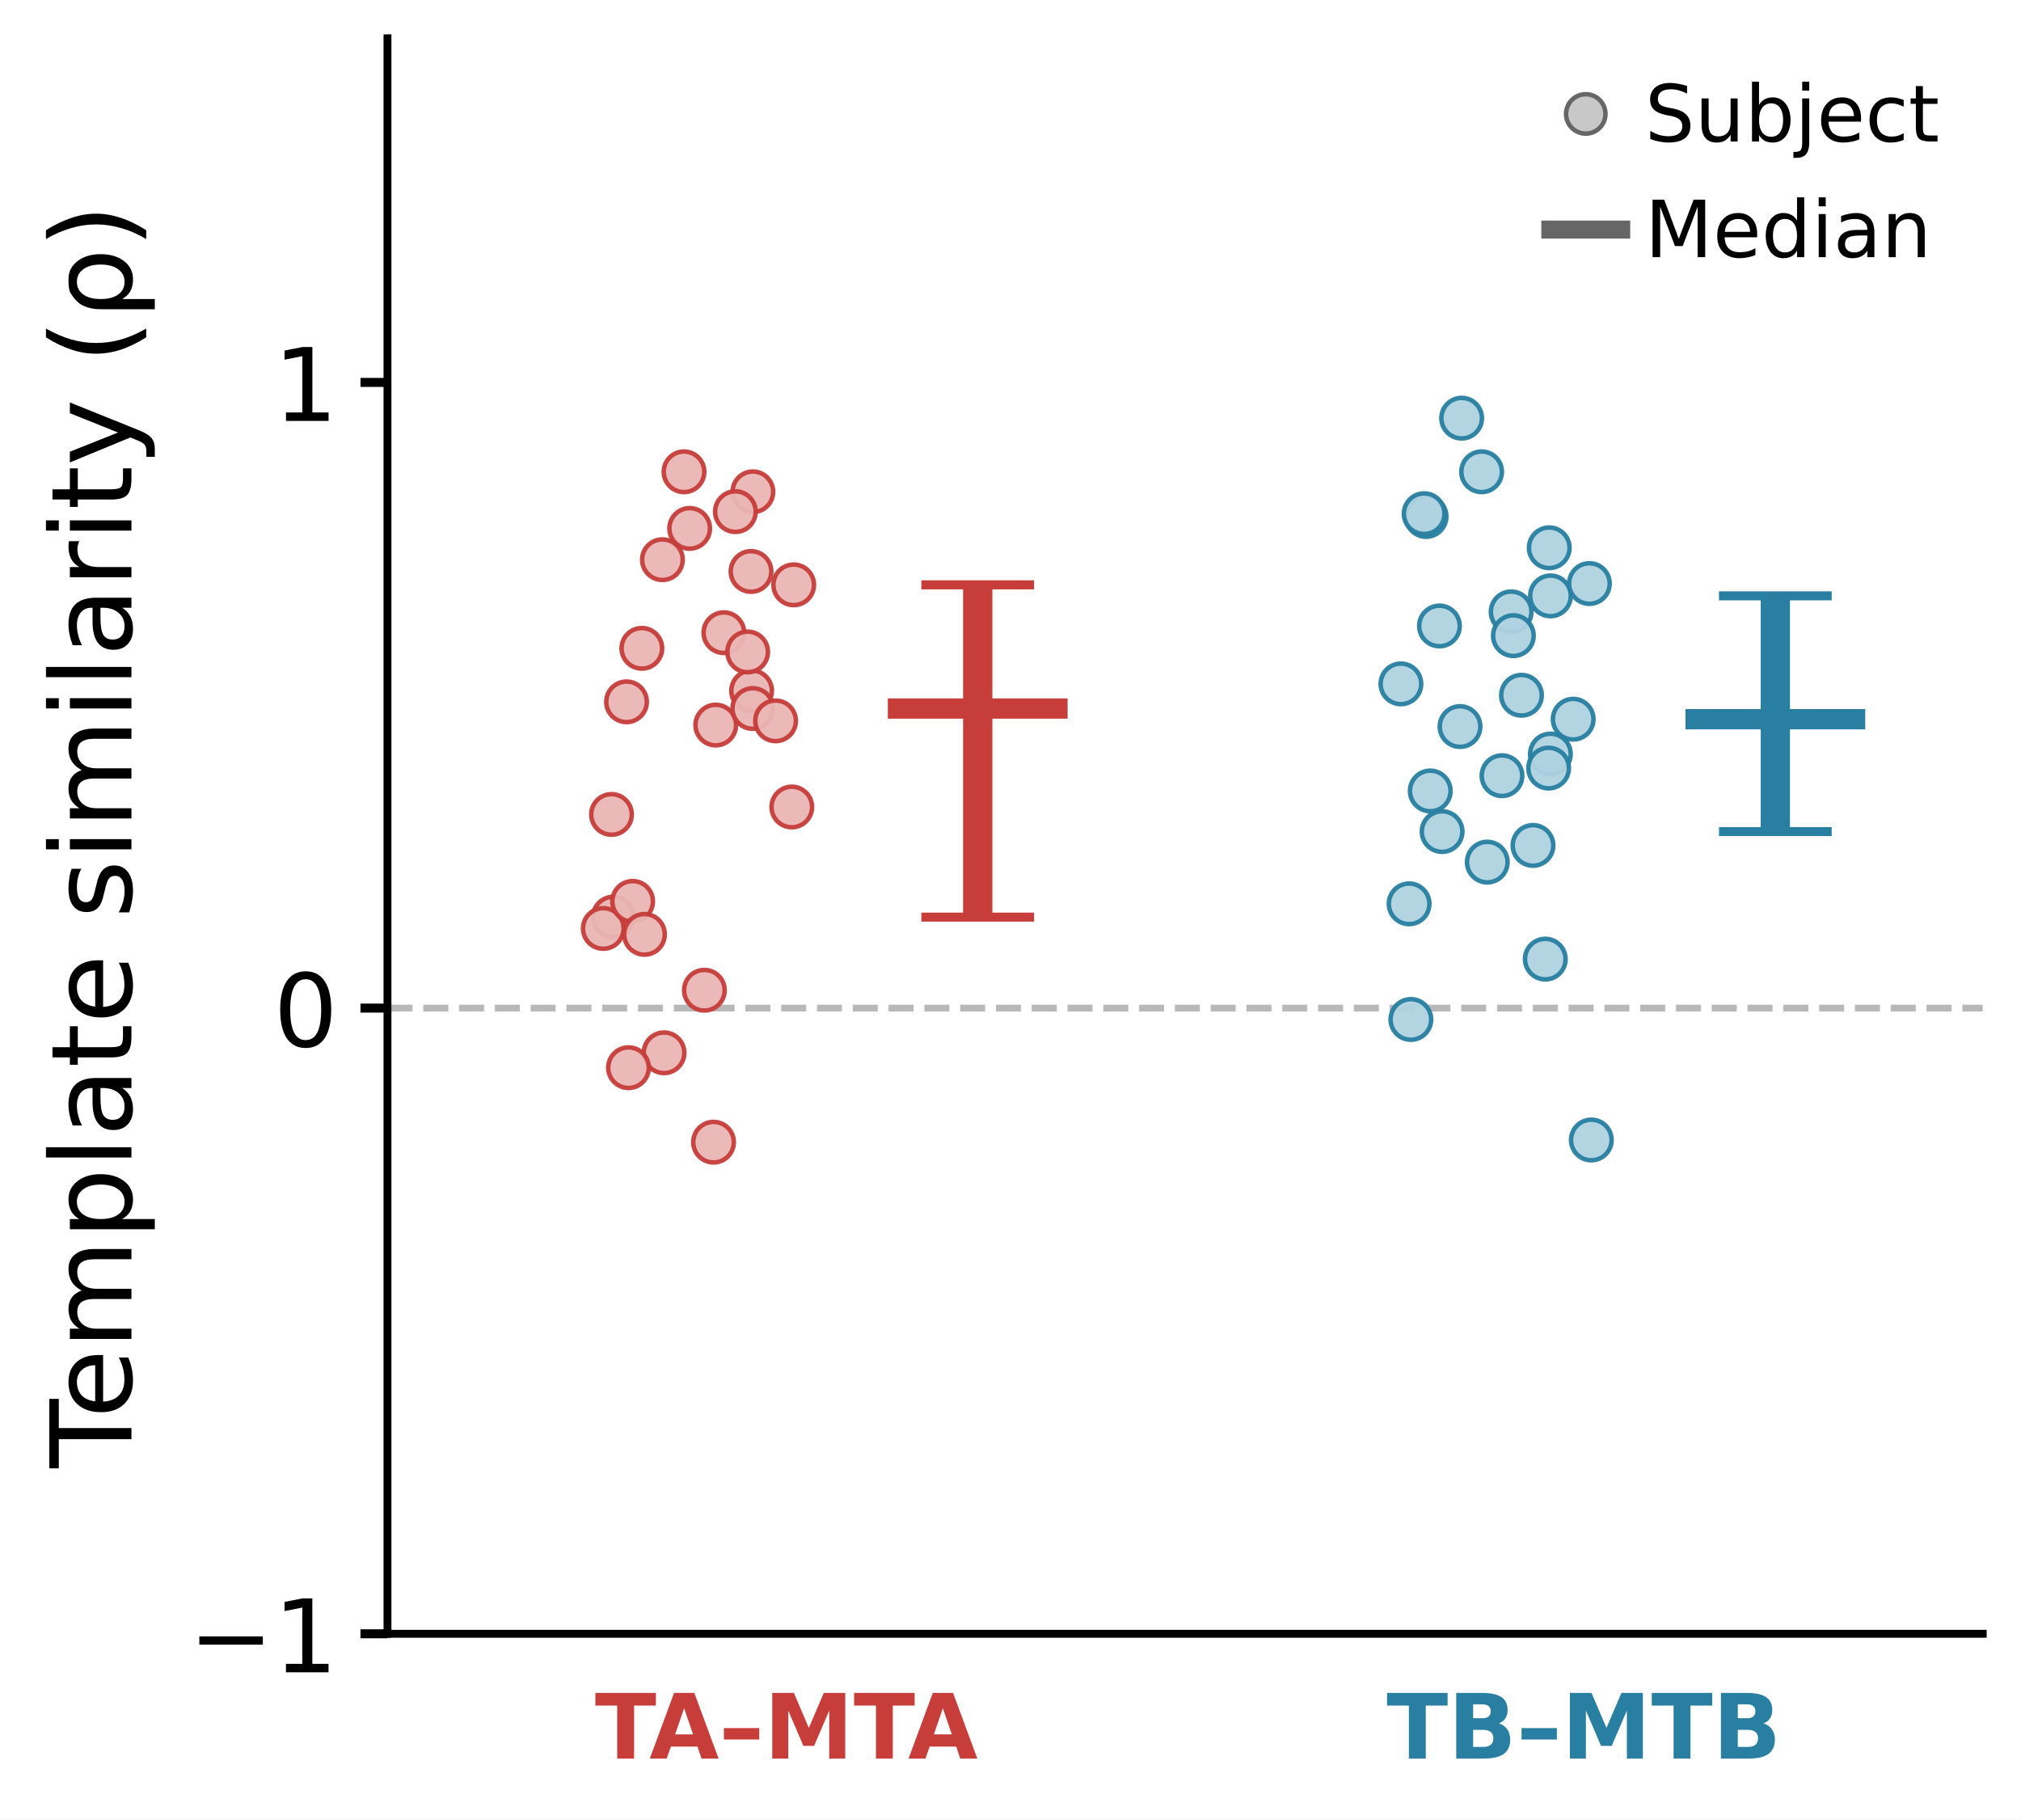
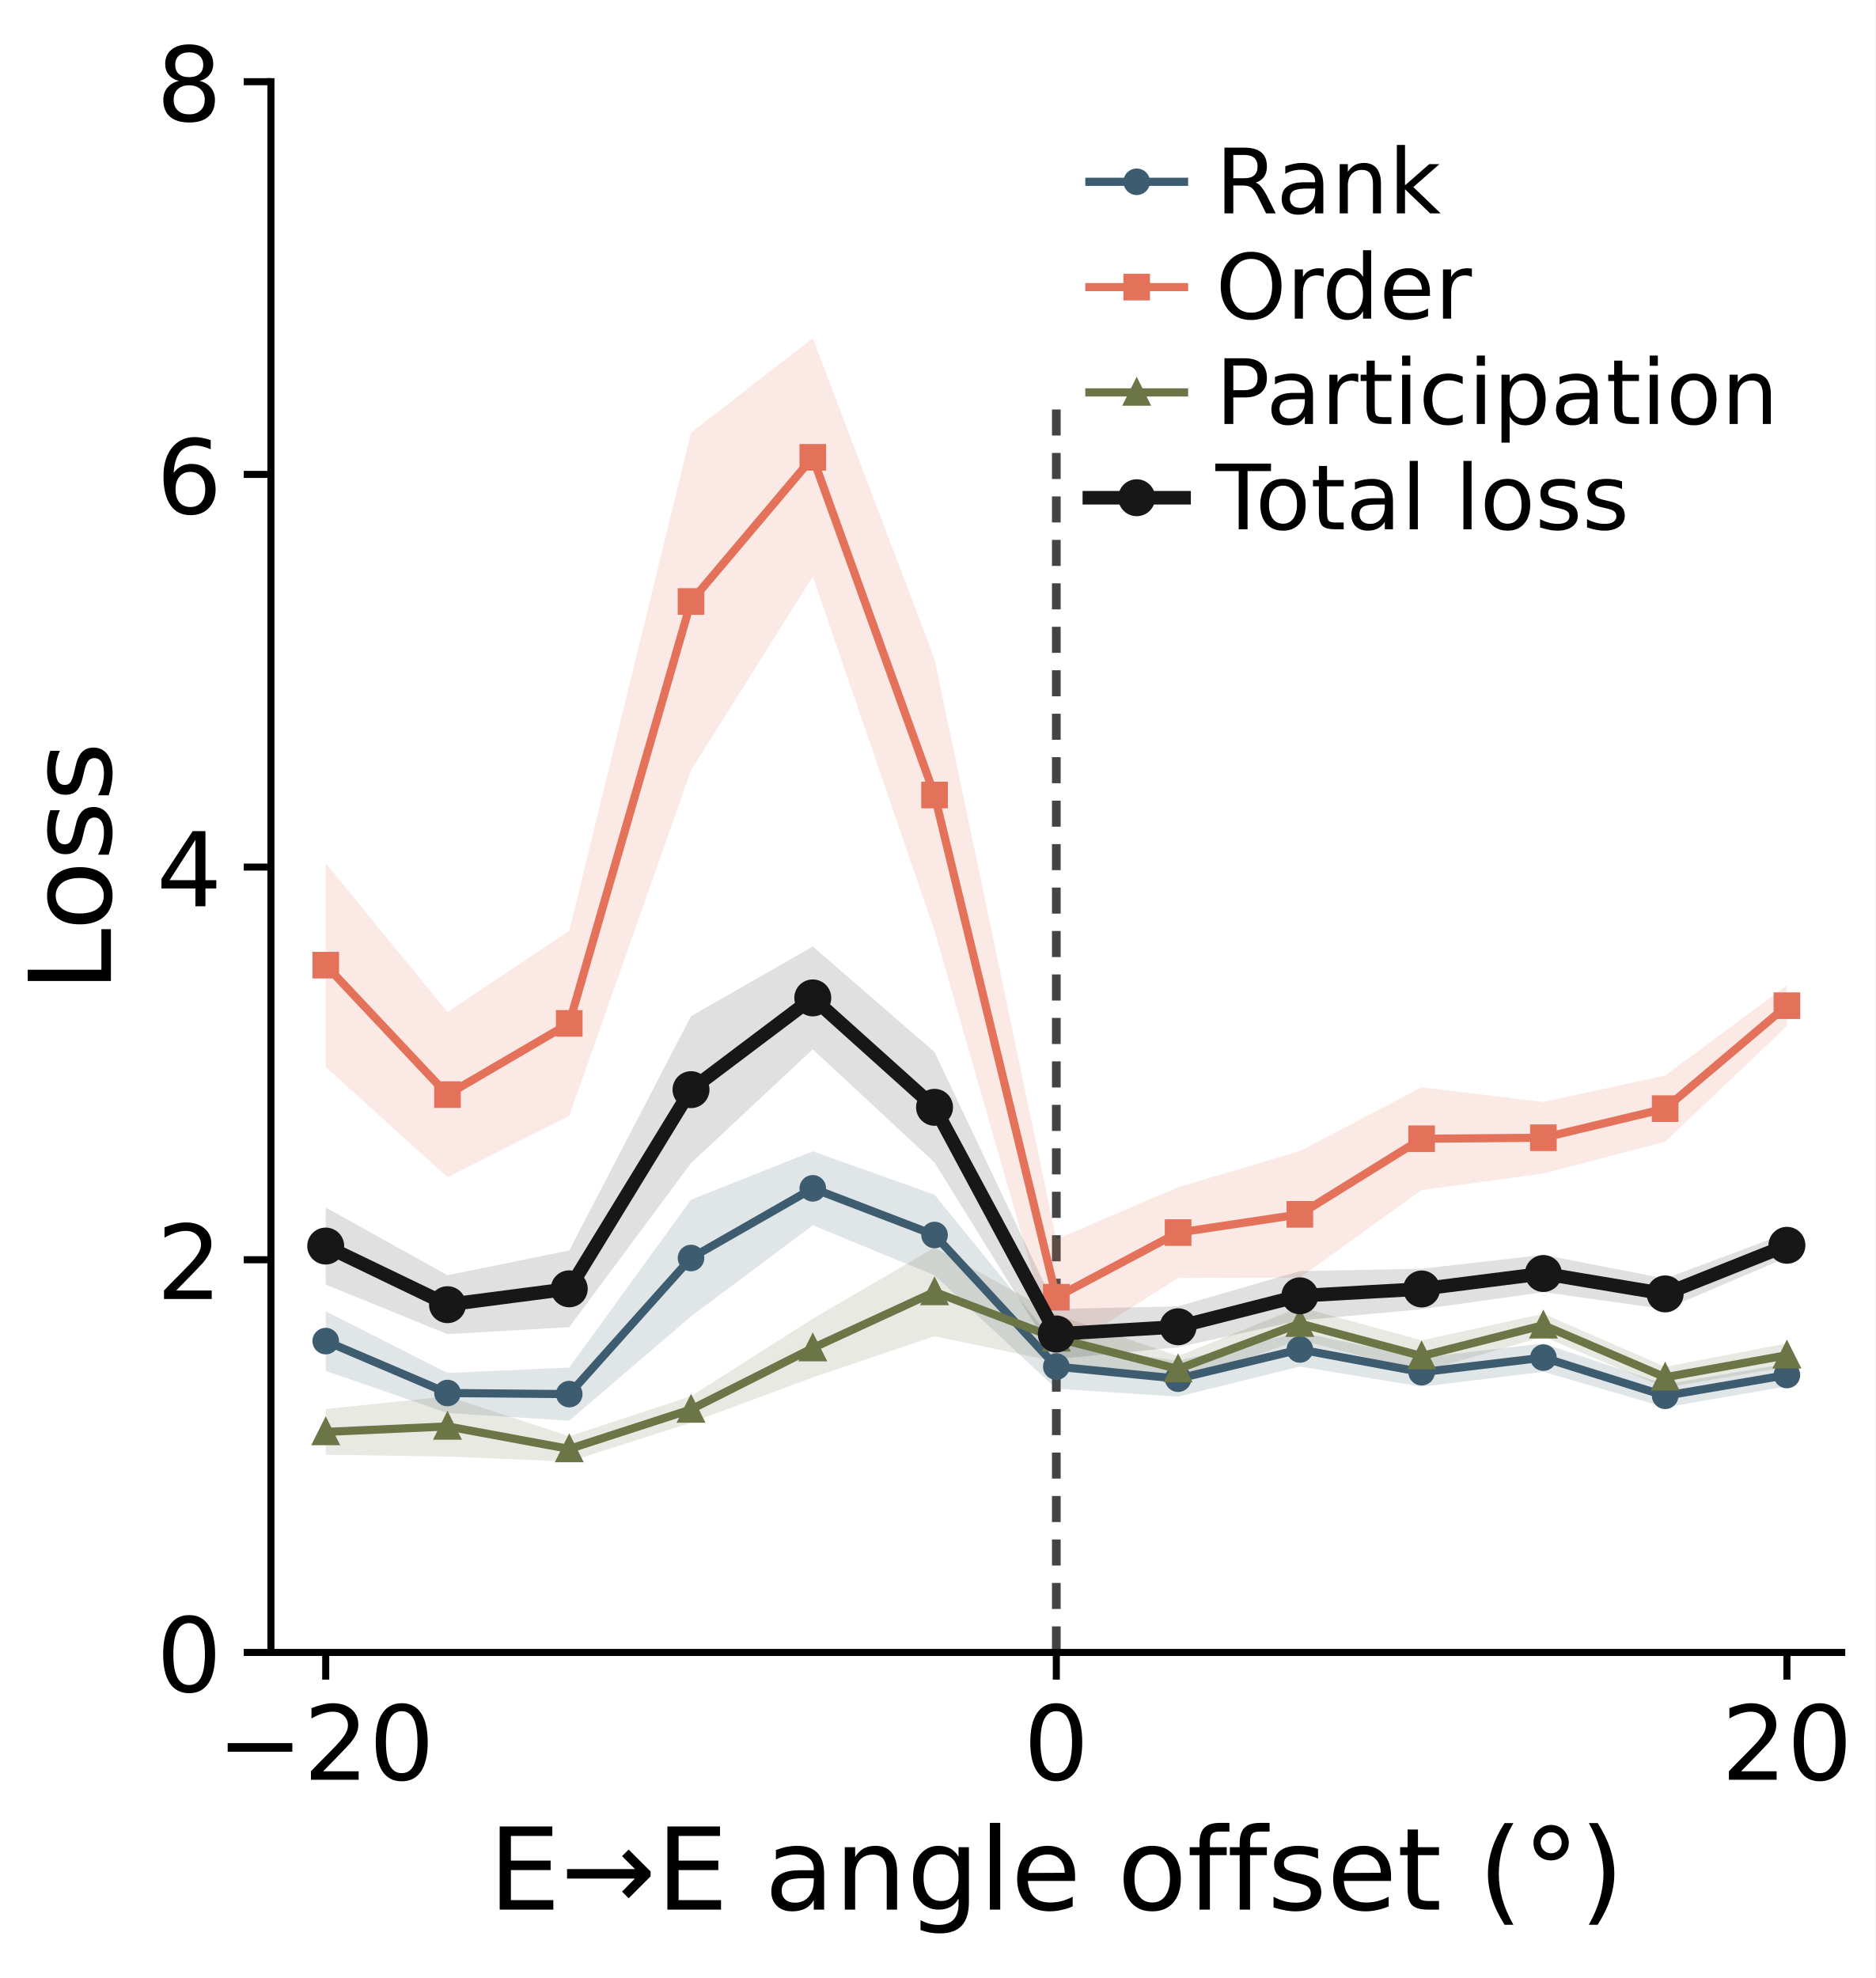
- <svg xmlns="http://www.w3.org/2000/svg" xmlns:xlink="http://www.w3.org/1999/xlink" width="179.56pt" height="161.635pt" viewBox="0 0 179.56 161.635" version="1.1">
+ <svg xmlns="http://www.w3.org/2000/svg" xmlns:xlink="http://www.w3.org/1999/xlink" width="172.605pt" height="182.049pt" viewBox="0 0 172.605 182.049" version="1.1">
  <defs>
    <style type="text/css">*{stroke-linejoin: round; stroke-linecap: butt}</style>
  </defs>
  <g id="figure_1">
    <g id="patch_1">
-       <path d="M 0 161.635  L 179.56 161.635  L 179.56 0  L 0 0  z " style="fill: #ffffff" />
+       <path d="M 0 182.049  L 172.605 182.049  L 172.605 0  L 0 0  z " style="fill: #ffffff" />
    </g>
-     <g id="axes_1">
+     <g id="fig4_i_training_components_and_total">
      <g id="patch_2">
-         <path d="M 34.427 145.134  L 176.159 145.134  L 176.159 3.402  L 34.427 3.402  z " style="fill: #ffffff" />
+         <path d="M 24.934 152.087  L 169.5 152.087  L 169.5 7.52  L 24.934 7.52  z " style="fill: #ffffff" />
      </g>
      <g id="line2d_1">
-         <path d="M 34.427 89.553  L 176.159 89.553  " clip-path="url(#p0c54e196f8)" style="fill: none; stroke-dasharray: 2.22,0.96; stroke-dashoffset: 0; stroke: #b8b8b8; stroke-width: 0.6" />
+         <path d="M 97.217 152.087  L 97.217 36.433  " clip-path="url(#pd4a5efe6e0)" style="fill: none; stroke-dasharray: 2.4,1.6; stroke-dashoffset: 0; stroke: #444444; stroke-width: 0.8" />
+       </g>
+       <g id="PolyCollection_1">
+         <defs>
+           <path id="ma265c13048" d="M 29.977 -61.362  L 29.977 -55.876  L 41.183 -51.998  L 52.39 -51.295  L 63.597 -60.898  L 74.803 -69.273  L 86.01 -64.675  L 97.217 -54.227  L 108.424 -53.509  L 119.63 -56.278  L 130.837 -54.42  L 142.044 -55.795  L 153.251 -52.521  L 164.457 -54.452  L 164.457 -56.542  L 164.457 -56.542  L 153.251 -54.645  L 142.044 -58.402  L 130.837 -57.095  L 119.63 -59.419  L 108.424 -56.813  L 97.217 -58.316  L 86.01 -72.09  L 74.803 -76.084  L 63.597 -71.634  L 52.39 -56.185  L 41.183 -55.683  L 29.977 -61.362  z " />
+         </defs>
+         <g clip-path="url(#pd4a5efe6e0)">
+           <use xlink:href="#ma265c13048" x="0" y="182.049" style="fill: #3d5c6f; fill-opacity: 0.16" />
+         </g>
+       </g>
+       <g id="PolyCollection_2">
+         <defs>
+           <path id="m4cbe42b42d" d="M 29.977 -102.597  L 29.977 -83.842  L 41.183 -73.708  L 52.39 -79.341  L 63.597 -111.155  L 74.803 -128.996  L 86.01 -96.365  L 97.217 -57.328  L 108.424 -64.431  L 119.63 -64.465  L 130.837 -72.511  L 142.044 -74.047  L 153.251 -76.965  L 164.457 -87.613  L 164.457 -91.367  L 164.457 -91.367  L 153.251 -83.064  L 142.044 -80.624  L 130.837 -81.978  L 119.63 -76.104  L 108.424 -72.781  L 97.217 -67.985  L 86.01 -121.392  L 74.803 -150.919  L 63.597 -142.225  L 52.39 -96.38  L 41.183 -88.899  L 29.977 -102.597  z " />
+         </defs>
+         <g clip-path="url(#pd4a5efe6e0)">
+           <use xlink:href="#m4cbe42b42d" x="0" y="182.049" style="fill: #e47159; fill-opacity: 0.16" />
+         </g>
+       </g>
+       <g id="PolyCollection_3">
+         <defs>
+           <path id="m36d030a541" d="M 29.977 -52.364  L 29.977 -48.159  L 41.183 -47.993  L 52.39 -47.523  L 63.597 -51.11  L 74.803 -55.28  L 86.01 -59.07  L 97.217 -56.715  L 108.424 -54.861  L 119.63 -58.712  L 130.837 -55.804  L 142.044 -59.025  L 153.251 -54.325  L 164.457 -56.243  L 164.457 -58.402  L 164.457 -58.402  L 153.251 -56.254  L 142.044 -61.137  L 130.837 -58.688  L 119.63 -61.753  L 108.424 -57.237  L 97.217 -61.057  L 86.01 -67.221  L 74.803 -60.68  L 63.597 -53.548  L 52.39 -49.861  L 41.183 -53.539  L 29.977 -52.364  z " />
+         </defs>
+         <g clip-path="url(#pd4a5efe6e0)">
+           <use xlink:href="#m36d030a541" x="0" y="182.049" style="fill: #6b7546; fill-opacity: 0.16" />
+         </g>
+       </g>
+       <g id="PolyCollection_4">
+         <defs>
+           <path id="m15317edc61" d="M 29.977 -70.914  L 29.977 -63.82  L 41.183 -59.26  L 52.39 -59.901  L 63.597 -75  L 74.803 -85.473  L 86.01 -75.055  L 97.217 -56.958  L 108.424 -58.061  L 119.63 -60.518  L 130.837 -61.55  L 142.044 -63.123  L 153.251 -61.553  L 164.457 -66.309  L 164.457 -68.563  L 164.457 -68.563  L 153.251 -64.372  L 142.044 -66.554  L 130.837 -65.282  L 119.63 -65.059  L 108.424 -61.816  L 97.217 -61.584  L 86.01 -85.216  L 74.803 -94.937  L 63.597 -88.523  L 52.39 -66.961  L 41.183 -64.68  L 29.977 -70.914  z " />
+         </defs>
+         <g clip-path="url(#pd4a5efe6e0)">
+           <use xlink:href="#m15317edc61" x="0" y="182.049" style="fill: #202020; fill-opacity: 0.14" />
+         </g>
      </g>
      <g id="matplotlib.axis_1">
        <g id="xtick_1">
-           <g id="line2d_2" />
+           <g id="line2d_2">
+             <defs>
+               <path id="m689cfb46bc" d="M 0 0  L 0 2.5  " style="stroke: #000000; stroke-width: 0.65" />
+             </defs>
+             <g>
+               <use xlink:href="#m689cfb46bc" x="29.977" y="152.087" style="stroke: #000000; stroke-width: 0.65" />
+             </g>
+           </g>
          <g id="text_1">
-             <text style="fill: #c63d3a; font: 700 8px 'DejaVu Sans'; text-anchor: middle" x="69.86" y="156.213" transform="rotate(-0 69.85965 156.2126)">TA–MTA</text>
+             <text style="font: 9.5px 'DejaVu Sans'; text-anchor: middle" x="29.977" y="163.805" transform="rotate(-0 29.97655 163.8052)">−20</text>
          </g>
        </g>
        <g id="xtick_2">
-           <g id="line2d_3" />
+           <g id="line2d_3">
+             <g>
+               <use xlink:href="#m689cfb46bc" x="97.217" y="152.087" style="stroke: #000000; stroke-width: 0.65" />
+             </g>
+           </g>
          <g id="text_2">
-             <text style="fill: #287fa1; font: 700 8px 'DejaVu Sans'; text-anchor: middle" x="140.726" y="156.213" transform="rotate(-0 140.7258 156.2126)">TB–MTB</text>
-           </g>
+             <text style="font: 9.5px 'DejaVu Sans'; text-anchor: middle" x="97.217" y="163.805" transform="rotate(-0 97.21698 163.8052)">0</text>
+           </g>
+         </g>
+         <g id="xtick_3">
+           <g id="line2d_4">
+             <g>
+               <use xlink:href="#m689cfb46bc" x="164.457" y="152.087" style="stroke: #000000; stroke-width: 0.65" />
+             </g>
+           </g>
+           <g id="text_3">
+             <text style="font: 9.5px 'DejaVu Sans'; text-anchor: middle" x="164.457" y="163.805" transform="rotate(-0 164.4574 163.8052)">20</text>
+           </g>
+         </g>
+         <g id="text_4">
+           <text style="font: 10.5px 'DejaVu Sans'; text-anchor: middle" x="97.217" y="175.759" transform="rotate(-0 97.21698 175.7592)">E→E angle offset (°)</text>
        </g>
      </g>
      <g id="matplotlib.axis_2">
        <g id="ytick_1">
-           <g id="line2d_4">
+           <g id="line2d_5">
            <defs>
-               <path id="m54ff4ddd1a" d="M 0 0  L -2.4 0  " style="stroke: #000000; stroke-width: 0.8" />
+               <path id="m7ffa50f0e8" d="M 0 0  L -2.5 0  " style="stroke: #000000; stroke-width: 0.65" />
            </defs>
            <g>
-               <use xlink:href="#m54ff4ddd1a" x="34.427" y="145.134" style="stroke: #000000; stroke-width: 0.8" />
-             </g>
-           </g>
-           <g id="text_3">
-             <text style="font: 9px 'DejaVu Sans'; text-anchor: end" x="30.027" y="148.553" transform="rotate(-0 30.02658 148.5532)">−1</text>
+               <use xlink:href="#m7ffa50f0e8" x="24.934" y="152.087" style="stroke: #000000; stroke-width: 0.65" />
+             </g>
+           </g>
+           <g id="text_5">
+             <text style="font: 9.5px 'DejaVu Sans'; text-anchor: end" x="20.434" y="155.696" transform="rotate(-0 20.43351 155.6959)">0</text>
          </g>
        </g>
        <g id="ytick_2">
-           <g id="line2d_5">
-             <g>
-               <use xlink:href="#m54ff4ddd1a" x="34.427" y="89.553" style="stroke: #000000; stroke-width: 0.8" />
-             </g>
-           </g>
-           <g id="text_4">
-             <text style="font: 9px 'DejaVu Sans'; text-anchor: end" x="30.027" y="92.972" transform="rotate(-0 30.02658 92.97187)">0</text>
+           <g id="line2d_6">
+             <g>
+               <use xlink:href="#m7ffa50f0e8" x="24.934" y="115.945" style="stroke: #000000; stroke-width: 0.65" />
+             </g>
+           </g>
+           <g id="text_6">
+             <text style="font: 9.5px 'DejaVu Sans'; text-anchor: end" x="20.434" y="119.554" transform="rotate(-0 20.43351 119.5542)">2</text>
          </g>
        </g>
        <g id="ytick_3">
-           <g id="line2d_6">
-             <g>
-               <use xlink:href="#m54ff4ddd1a" x="34.427" y="33.971" style="stroke: #000000; stroke-width: 0.8" />
-             </g>
-           </g>
-           <g id="text_5">
-             <text style="font: 9px 'DejaVu Sans'; text-anchor: end" x="30.027" y="37.391" transform="rotate(-0 30.02658 37.39058)">1</text>
-           </g>
-         </g>
-         <g id="text_6">
-           <text style="font: 10px 'DejaVu Sans'; text-anchor: middle" x="11.679" y="74.268" transform="rotate(-90 11.67892 74.26772)">Template similarity (ρ)</text>
-         </g>
-       </g>
-       <g id="line2d_7">
-         <path d="M 86.868 81.468  L 86.868 51.953  " clip-path="url(#p0c54e196f8)" style="fill: none; stroke: #c63d3a; stroke-width: 2.6" />
-       </g>
-       <g id="line2d_8">
-         <path d="M 79.781 62.941  L 93.954 62.941  " clip-path="url(#p0c54e196f8)" style="fill: none; stroke: #c63d3a; stroke-width: 1.8; stroke-linecap: square" />
-       </g>
-       <g id="line2d_9">
-         <path d="M 82.261 81.468  L 91.474 81.468  " clip-path="url(#p0c54e196f8)" style="fill: none; stroke: #c63d3a; stroke-width: 0.8; stroke-linecap: square" />
-       </g>
-       <g id="line2d_10">
-         <path d="M 82.261 51.953  L 91.474 51.953  " clip-path="url(#p0c54e196f8)" style="fill: none; stroke: #c63d3a; stroke-width: 0.8; stroke-linecap: square" />
-       </g>
-       <g id="line2d_11">
-         <path d="M 157.734 73.871  L 157.734 52.934  " clip-path="url(#p0c54e196f8)" style="fill: none; stroke: #287fa1; stroke-width: 2.6" />
-       </g>
-       <g id="line2d_12">
-         <path d="M 150.647 63.889  L 164.82 63.889  " clip-path="url(#p0c54e196f8)" style="fill: none; stroke: #287fa1; stroke-width: 1.8; stroke-linecap: square" />
-       </g>
-       <g id="line2d_13">
-         <path d="M 153.127 73.871  L 162.34 73.871  " clip-path="url(#p0c54e196f8)" style="fill: none; stroke: #287fa1; stroke-width: 0.8; stroke-linecap: square" />
-       </g>
-       <g id="line2d_14">
-         <path d="M 153.127 52.934  L 162.34 52.934  " clip-path="url(#p0c54e196f8)" style="fill: none; stroke: #287fa1; stroke-width: 0.8; stroke-linecap: square" />
+           <g id="line2d_7">
+             <g>
+               <use xlink:href="#m7ffa50f0e8" x="24.934" y="79.803" style="stroke: #000000; stroke-width: 0.65" />
+             </g>
+           </g>
+           <g id="text_7">
+             <text style="font: 9.5px 'DejaVu Sans'; text-anchor: end" x="20.434" y="83.412" transform="rotate(-0 20.43351 83.41244)">4</text>
+           </g>
+         </g>
+         <g id="ytick_4">
+           <g id="line2d_8">
+             <g>
+               <use xlink:href="#m7ffa50f0e8" x="24.934" y="43.661" style="stroke: #000000; stroke-width: 0.65" />
+             </g>
+           </g>
+           <g id="text_8">
+             <text style="font: 9.5px 'DejaVu Sans'; text-anchor: end" x="20.434" y="47.271" transform="rotate(-0 20.43351 47.27071)">6</text>
+           </g>
+         </g>
+         <g id="ytick_5">
+           <g id="line2d_9">
+             <g>
+               <use xlink:href="#m7ffa50f0e8" x="24.934" y="7.52" style="stroke: #000000; stroke-width: 0.65" />
+             </g>
+           </g>
+           <g id="text_9">
+             <text style="font: 9.5px 'DejaVu Sans'; text-anchor: end" x="20.434" y="11.129" transform="rotate(-0 20.43351 11.12898)">8</text>
+           </g>
+         </g>
+         <g id="text_10">
+           <text style="font: 10.5px 'DejaVu Sans'; text-anchor: middle" x="10.205" y="79.803" transform="rotate(-90 10.20547 79.80318)">Loss</text>
+         </g>
+       </g>
+       <g id="i_L_r">
+         <path d="M 29.977 123.43  L 41.183 128.209  L 52.39 128.309  L 63.597 115.783  L 74.803 109.37  L 86.01 113.666  L 97.217 125.778  L 108.424 126.889  L 119.63 124.201  L 130.837 126.292  L 142.044 124.951  L 153.251 128.466  L 164.457 126.552  " clip-path="url(#pd4a5efe6e0)" style="fill: none; stroke: #3d5c6f; stroke-width: 0.75; stroke-linecap: square" />
+         <defs>
+           <path id="mc8cb5bcaf8" d="M 0 1.05  C 0.278 1.05 0.546 0.939 0.742 0.742  C 0.939 0.546 1.05 0.278 1.05 0  C 1.05 -0.278 0.939 -0.546 0.742 -0.742  C 0.546 -0.939 0.278 -1.05 0 -1.05  C -0.278 -1.05 -0.546 -0.939 -0.742 -0.742  C -0.939 -0.546 -1.05 -0.278 -1.05 0  C -1.05 0.278 -0.939 0.546 -0.742 0.742  C -0.546 0.939 -0.278 1.05 0 1.05  z " style="stroke: #3d5c6f; stroke-width: 0.35" />
+         </defs>
+         <g clip-path="url(#pd4a5efe6e0)">
+           <use xlink:href="#mc8cb5bcaf8" x="29.977" y="123.43" style="fill: #3d5c6f; stroke: #3d5c6f; stroke-width: 0.35" />
+           <use xlink:href="#mc8cb5bcaf8" x="41.183" y="128.209" style="fill: #3d5c6f; stroke: #3d5c6f; stroke-width: 0.35" />
+           <use xlink:href="#mc8cb5bcaf8" x="52.39" y="128.309" style="fill: #3d5c6f; stroke: #3d5c6f; stroke-width: 0.35" />
+           <use xlink:href="#mc8cb5bcaf8" x="63.597" y="115.783" style="fill: #3d5c6f; stroke: #3d5c6f; stroke-width: 0.35" />
+           <use xlink:href="#mc8cb5bcaf8" x="74.803" y="109.37" style="fill: #3d5c6f; stroke: #3d5c6f; stroke-width: 0.35" />
+           <use xlink:href="#mc8cb5bcaf8" x="86.01" y="113.666" style="fill: #3d5c6f; stroke: #3d5c6f; stroke-width: 0.35" />
+           <use xlink:href="#mc8cb5bcaf8" x="97.217" y="125.778" style="fill: #3d5c6f; stroke: #3d5c6f; stroke-width: 0.35" />
+           <use xlink:href="#mc8cb5bcaf8" x="108.424" y="126.889" style="fill: #3d5c6f; stroke: #3d5c6f; stroke-width: 0.35" />
+           <use xlink:href="#mc8cb5bcaf8" x="119.63" y="124.201" style="fill: #3d5c6f; stroke: #3d5c6f; stroke-width: 0.35" />
+           <use xlink:href="#mc8cb5bcaf8" x="130.837" y="126.292" style="fill: #3d5c6f; stroke: #3d5c6f; stroke-width: 0.35" />
+           <use xlink:href="#mc8cb5bcaf8" x="142.044" y="124.951" style="fill: #3d5c6f; stroke: #3d5c6f; stroke-width: 0.35" />
+           <use xlink:href="#mc8cb5bcaf8" x="153.251" y="128.466" style="fill: #3d5c6f; stroke: #3d5c6f; stroke-width: 0.35" />
+           <use xlink:href="#mc8cb5bcaf8" x="164.457" y="126.552" style="fill: #3d5c6f; stroke: #3d5c6f; stroke-width: 0.35" />
+         </g>
+       </g>
+       <g id="i_L_o">
+         <path d="M 29.977 88.83  L 41.183 100.746  L 52.39 94.189  L 63.597 55.36  L 74.803 42.092  L 86.01 73.171  L 97.217 119.393  L 108.424 113.443  L 119.63 111.765  L 130.837 104.805  L 142.044 104.714  L 153.251 102.035  L 164.457 92.56  " clip-path="url(#pd4a5efe6e0)" style="fill: none; stroke: #e47159; stroke-width: 0.75; stroke-linecap: square" />
+         <defs>
+           <path id="ma2a3b2b790" d="M -1.05 1.05  L 1.05 1.05  L 1.05 -1.05  L -1.05 -1.05  z " style="stroke: #e47159; stroke-width: 0.35; stroke-linejoin: miter" />
+         </defs>
+         <g clip-path="url(#pd4a5efe6e0)">
+           <use xlink:href="#ma2a3b2b790" x="29.977" y="88.83" style="fill: #e47159; stroke: #e47159; stroke-width: 0.35; stroke-linejoin: miter" />
+           <use xlink:href="#ma2a3b2b790" x="41.183" y="100.746" style="fill: #e47159; stroke: #e47159; stroke-width: 0.35; stroke-linejoin: miter" />
+           <use xlink:href="#ma2a3b2b790" x="52.39" y="94.189" style="fill: #e47159; stroke: #e47159; stroke-width: 0.35; stroke-linejoin: miter" />
+           <use xlink:href="#ma2a3b2b790" x="63.597" y="55.36" style="fill: #e47159; stroke: #e47159; stroke-width: 0.35; stroke-linejoin: miter" />
+           <use xlink:href="#ma2a3b2b790" x="74.803" y="42.092" style="fill: #e47159; stroke: #e47159; stroke-width: 0.35; stroke-linejoin: miter" />
+           <use xlink:href="#ma2a3b2b790" x="86.01" y="73.171" style="fill: #e47159; stroke: #e47159; stroke-width: 0.35; stroke-linejoin: miter" />
+           <use xlink:href="#ma2a3b2b790" x="97.217" y="119.393" style="fill: #e47159; stroke: #e47159; stroke-width: 0.35; stroke-linejoin: miter" />
+           <use xlink:href="#ma2a3b2b790" x="108.424" y="113.443" style="fill: #e47159; stroke: #e47159; stroke-width: 0.35; stroke-linejoin: miter" />
+           <use xlink:href="#ma2a3b2b790" x="119.63" y="111.765" style="fill: #e47159; stroke: #e47159; stroke-width: 0.35; stroke-linejoin: miter" />
+           <use xlink:href="#ma2a3b2b790" x="130.837" y="104.805" style="fill: #e47159; stroke: #e47159; stroke-width: 0.35; stroke-linejoin: miter" />
+           <use xlink:href="#ma2a3b2b790" x="142.044" y="104.714" style="fill: #e47159; stroke: #e47159; stroke-width: 0.35; stroke-linejoin: miter" />
+           <use xlink:href="#ma2a3b2b790" x="153.251" y="102.035" style="fill: #e47159; stroke: #e47159; stroke-width: 0.35; stroke-linejoin: miter" />
+           <use xlink:href="#ma2a3b2b790" x="164.457" y="92.56" style="fill: #e47159; stroke: #e47159; stroke-width: 0.35; stroke-linejoin: miter" />
+         </g>
+       </g>
+       <g id="i_L_p">
+         <path d="M 29.977 131.788  L 41.183 131.283  L 52.39 133.357  L 63.597 129.721  L 74.803 124.069  L 86.01 118.904  L 97.217 123.164  L 108.424 126.001  L 119.63 121.817  L 130.837 124.803  L 142.044 121.968  L 153.251 126.76  L 164.457 124.727  " clip-path="url(#pd4a5efe6e0)" style="fill: none; stroke: #6b7546; stroke-width: 0.75; stroke-linecap: square" />
+         <defs>
+           <path id="me7d9ee44a9" d="M 0 -1.05  L -1.05 1.05  L 1.05 1.05  z " style="stroke: #6b7546; stroke-width: 0.35; stroke-linejoin: miter" />
+         </defs>
+         <g clip-path="url(#pd4a5efe6e0)">
+           <use xlink:href="#me7d9ee44a9" x="29.977" y="131.788" style="fill: #6b7546; stroke: #6b7546; stroke-width: 0.35; stroke-linejoin: miter" />
+           <use xlink:href="#me7d9ee44a9" x="41.183" y="131.283" style="fill: #6b7546; stroke: #6b7546; stroke-width: 0.35; stroke-linejoin: miter" />
+           <use xlink:href="#me7d9ee44a9" x="52.39" y="133.357" style="fill: #6b7546; stroke: #6b7546; stroke-width: 0.35; stroke-linejoin: miter" />
+           <use xlink:href="#me7d9ee44a9" x="63.597" y="129.721" style="fill: #6b7546; stroke: #6b7546; stroke-width: 0.35; stroke-linejoin: miter" />
+           <use xlink:href="#me7d9ee44a9" x="74.803" y="124.069" style="fill: #6b7546; stroke: #6b7546; stroke-width: 0.35; stroke-linejoin: miter" />
+           <use xlink:href="#me7d9ee44a9" x="86.01" y="118.904" style="fill: #6b7546; stroke: #6b7546; stroke-width: 0.35; stroke-linejoin: miter" />
+           <use xlink:href="#me7d9ee44a9" x="97.217" y="123.164" style="fill: #6b7546; stroke: #6b7546; stroke-width: 0.35; stroke-linejoin: miter" />
+           <use xlink:href="#me7d9ee44a9" x="108.424" y="126.001" style="fill: #6b7546; stroke: #6b7546; stroke-width: 0.35; stroke-linejoin: miter" />
+           <use xlink:href="#me7d9ee44a9" x="119.63" y="121.817" style="fill: #6b7546; stroke: #6b7546; stroke-width: 0.35; stroke-linejoin: miter" />
+           <use xlink:href="#me7d9ee44a9" x="130.837" y="124.803" style="fill: #6b7546; stroke: #6b7546; stroke-width: 0.35; stroke-linejoin: miter" />
+           <use xlink:href="#me7d9ee44a9" x="142.044" y="121.968" style="fill: #6b7546; stroke: #6b7546; stroke-width: 0.35; stroke-linejoin: miter" />
+           <use xlink:href="#me7d9ee44a9" x="153.251" y="126.76" style="fill: #6b7546; stroke: #6b7546; stroke-width: 0.35; stroke-linejoin: miter" />
+           <use xlink:href="#me7d9ee44a9" x="164.457" y="124.727" style="fill: #6b7546; stroke: #6b7546; stroke-width: 0.35; stroke-linejoin: miter" />
+         </g>
      </g>
      <g id="patch_3">
-         <path d="M 34.427 145.134  L 34.427 3.402  " style="fill: none; stroke: #000000; stroke-width: 0.7; stroke-linejoin: miter; stroke-linecap: square" />
+         <path d="M 24.934 152.087  L 24.934 7.52  " style="fill: none; stroke: #000000; stroke-width: 0.65; stroke-linejoin: miter; stroke-linecap: square" />
      </g>
      <g id="patch_4">
-         <path d="M 34.427 145.134  L 176.159 145.134  " style="fill: none; stroke: #000000; stroke-width: 0.7; stroke-linejoin: miter; stroke-linecap: square" />
-       </g>
-       <g id="PathCollection_1">
-         <defs>
-           <path id="m5375ee416f" d="M 0 1.803  C 0.478 1.803 0.937 1.613 1.275 1.275  C 1.613 0.937 1.803 0.478 1.803 0  C 1.803 -0.478 1.613 -0.937 1.275 -1.275  C 0.937 -1.613 0.478 -1.803 0 -1.803  C -0.478 -1.803 -0.937 -1.613 -1.275 -1.275  C -1.613 -0.937 -1.803 -0.478 -1.803 0  C -1.803 0.478 -1.613 0.937 -1.275 1.275  C -0.937 1.613 -0.478 1.803 0 1.803  z " style="stroke: #c63d3a; stroke-opacity: 0.95; stroke-width: 0.4" />
-         </defs>
-         <g clip-path="url(#p0c54e196f8)">
-           <use xlink:href="#m5375ee416f" x="62.582" y="87.965" style="fill: #eab7b5; fill-opacity: 0.95; stroke: #c63d3a; stroke-opacity: 0.95; stroke-width: 0.4" />
-           <use xlink:href="#m5375ee416f" x="54.485" y="81.468" style="fill: #eab7b5; fill-opacity: 0.95; stroke: #c63d3a; stroke-opacity: 0.95; stroke-width: 0.4" />
-           <use xlink:href="#m5375ee416f" x="58.998" y="93.523" style="fill: #eab7b5; fill-opacity: 0.95; stroke: #c63d3a; stroke-opacity: 0.95; stroke-width: 0.4" />
-           <use xlink:href="#m5375ee416f" x="60.772" y="41.911" style="fill: #eab7b5; fill-opacity: 0.95; stroke: #c63d3a; stroke-opacity: 0.95; stroke-width: 0.4" />
-           <use xlink:href="#m5375ee416f" x="66.78" y="61.365" style="fill: #eab7b5; fill-opacity: 0.95; stroke: #c63d3a; stroke-opacity: 0.95; stroke-width: 0.4" />
-           <use xlink:href="#m5375ee416f" x="58.854" y="49.719" style="fill: #eab7b5; fill-opacity: 0.95; stroke: #c63d3a; stroke-opacity: 0.95; stroke-width: 0.4" />
-           <use xlink:href="#m5375ee416f" x="54.33" y="72.349" style="fill: #eab7b5; fill-opacity: 0.95; stroke: #c63d3a; stroke-opacity: 0.95; stroke-width: 0.4" />
-           <use xlink:href="#m5375ee416f" x="63.396" y="101.463" style="fill: #eab7b5; fill-opacity: 0.95; stroke: #c63d3a; stroke-opacity: 0.95; stroke-width: 0.4" />
-           <use xlink:href="#m5375ee416f" x="57.026" y="57.593" style="fill: #eab7b5; fill-opacity: 0.95; stroke: #c63d3a; stroke-opacity: 0.95; stroke-width: 0.4" />
-           <use xlink:href="#m5375ee416f" x="53.601" y="82.479" style="fill: #eab7b5; fill-opacity: 0.95; stroke: #c63d3a; stroke-opacity: 0.95; stroke-width: 0.4" />
-           <use xlink:href="#m5375ee416f" x="64.313" y="56.204" style="fill: #eab7b5; fill-opacity: 0.95; stroke: #c63d3a; stroke-opacity: 0.95; stroke-width: 0.4" />
-           <use xlink:href="#m5375ee416f" x="66.89" y="43.688" style="fill: #eab7b5; fill-opacity: 0.95; stroke: #c63d3a; stroke-opacity: 0.95; stroke-width: 0.4" />
-           <use xlink:href="#m5375ee416f" x="61.275" y="46.94" style="fill: #eab7b5; fill-opacity: 0.95; stroke: #c63d3a; stroke-opacity: 0.95; stroke-width: 0.4" />
-           <use xlink:href="#m5375ee416f" x="70.349" y="71.687" style="fill: #eab7b5; fill-opacity: 0.95; stroke: #c63d3a; stroke-opacity: 0.95; stroke-width: 0.4" />
-           <use xlink:href="#m5375ee416f" x="63.593" y="64.409" style="fill: #eab7b5; fill-opacity: 0.95; stroke: #c63d3a; stroke-opacity: 0.95; stroke-width: 0.4" />
-           <use xlink:href="#m5375ee416f" x="56.208" y="80.071" style="fill: #eab7b5; fill-opacity: 0.95; stroke: #c63d3a; stroke-opacity: 0.95; stroke-width: 0.4" />
-           <use xlink:href="#m5375ee416f" x="55.841" y="94.846" style="fill: #eab7b5; fill-opacity: 0.95; stroke: #c63d3a; stroke-opacity: 0.95; stroke-width: 0.4" />
-           <use xlink:href="#m5375ee416f" x="66.882" y="62.941" style="fill: #eab7b5; fill-opacity: 0.95; stroke: #c63d3a; stroke-opacity: 0.95; stroke-width: 0.4" />
-           <use xlink:href="#m5375ee416f" x="68.908" y="64.034" style="fill: #eab7b5; fill-opacity: 0.95; stroke: #c63d3a; stroke-opacity: 0.95; stroke-width: 0.4" />
-           <use xlink:href="#m5375ee416f" x="70.518" y="51.953" style="fill: #eab7b5; fill-opacity: 0.95; stroke: #c63d3a; stroke-opacity: 0.95; stroke-width: 0.4" />
-           <use xlink:href="#m5375ee416f" x="55.666" y="62.345" style="fill: #eab7b5; fill-opacity: 0.95; stroke: #c63d3a; stroke-opacity: 0.95; stroke-width: 0.4" />
-           <use xlink:href="#m5375ee416f" x="57.261" y="83.002" style="fill: #eab7b5; fill-opacity: 0.95; stroke: #c63d3a; stroke-opacity: 0.95; stroke-width: 0.4" />
-           <use xlink:href="#m5375ee416f" x="66.725" y="50.765" style="fill: #eab7b5; fill-opacity: 0.95; stroke: #c63d3a; stroke-opacity: 0.95; stroke-width: 0.4" />
-           <use xlink:href="#m5375ee416f" x="65.337" y="45.449" style="fill: #eab7b5; fill-opacity: 0.95; stroke: #c63d3a; stroke-opacity: 0.95; stroke-width: 0.4" />
-           <use xlink:href="#m5375ee416f" x="66.428" y="57.914" style="fill: #eab7b5; fill-opacity: 0.95; stroke: #c63d3a; stroke-opacity: 0.95; stroke-width: 0.4" />
-         </g>
-       </g>
-       <g id="PathCollection_2">
-         <defs>
-           <path id="mb3b6449632" d="M 0 1.803  C 0.478 1.803 0.937 1.613 1.275 1.275  C 1.613 0.937 1.803 0.478 1.803 0  C 1.803 -0.478 1.613 -0.937 1.275 -1.275  C 0.937 -1.613 0.478 -1.803 0 -1.803  C -0.478 -1.803 -0.937 -1.613 -1.275 -1.275  C -1.613 -0.937 -1.803 -0.478 -1.803 0  C -1.803 0.478 -1.613 0.937 -1.275 1.275  C -0.937 1.613 -0.478 1.803 0 1.803  z " style="stroke: #287fa1; stroke-opacity: 0.95; stroke-width: 0.4" />
-         </defs>
-         <g clip-path="url(#p0c54e196f8)">
-           <use xlink:href="#mb3b6449632" x="133.448" y="68.908" style="fill: #b0d3e1; fill-opacity: 0.95; stroke: #287fa1; stroke-opacity: 0.95; stroke-width: 0.4" />
-           <use xlink:href="#mb3b6449632" x="125.351" y="90.563" style="fill: #b0d3e1; fill-opacity: 0.95; stroke: #287fa1; stroke-opacity: 0.95; stroke-width: 0.4" />
-           <use xlink:href="#mb3b6449632" x="129.864" y="37.147" style="fill: #b0d3e1; fill-opacity: 0.95; stroke: #287fa1; stroke-opacity: 0.95; stroke-width: 0.4" />
-           <use xlink:href="#mb3b6449632" x="131.638" y="41.911" style="fill: #b0d3e1; fill-opacity: 0.95; stroke: #287fa1; stroke-opacity: 0.95; stroke-width: 0.4" />
-           <use xlink:href="#mb3b6449632" x="137.647" y="48.661" style="fill: #b0d3e1; fill-opacity: 0.95; stroke: #287fa1; stroke-opacity: 0.95; stroke-width: 0.4" />
-           <use xlink:href="#mb3b6449632" x="129.72" y="64.541" style="fill: #b0d3e1; fill-opacity: 0.95; stroke: #287fa1; stroke-opacity: 0.95; stroke-width: 0.4" />
-           <use xlink:href="#mb3b6449632" x="125.196" y="80.289" style="fill: #b0d3e1; fill-opacity: 0.95; stroke: #287fa1; stroke-opacity: 0.95; stroke-width: 0.4" />
-           <use xlink:href="#mb3b6449632" x="134.262" y="54.351" style="fill: #b0d3e1; fill-opacity: 0.95; stroke: #287fa1; stroke-opacity: 0.95; stroke-width: 0.4" />
-           <use xlink:href="#mb3b6449632" x="127.892" y="55.608" style="fill: #b0d3e1; fill-opacity: 0.95; stroke: #287fa1; stroke-opacity: 0.95; stroke-width: 0.4" />
-           <use xlink:href="#mb3b6449632" x="124.467" y="60.751" style="fill: #b0d3e1; fill-opacity: 0.95; stroke: #287fa1; stroke-opacity: 0.95; stroke-width: 0.4" />
-           <use xlink:href="#mb3b6449632" x="135.18" y="61.762" style="fill: #b0d3e1; fill-opacity: 0.95; stroke: #287fa1; stroke-opacity: 0.95; stroke-width: 0.4" />
-           <use xlink:href="#mb3b6449632" x="137.756" y="52.934" style="fill: #b0d3e1; fill-opacity: 0.95; stroke: #287fa1; stroke-opacity: 0.95; stroke-width: 0.4" />
-           <use xlink:href="#mb3b6449632" x="132.141" y="76.584" style="fill: #b0d3e1; fill-opacity: 0.95; stroke: #287fa1; stroke-opacity: 0.95; stroke-width: 0.4" />
-           <use xlink:href="#mb3b6449632" x="141.215" y="51.837" style="fill: #b0d3e1; fill-opacity: 0.95; stroke: #287fa1; stroke-opacity: 0.95; stroke-width: 0.4" />
-           <use xlink:href="#mb3b6449632" x="134.459" y="56.468" style="fill: #b0d3e1; fill-opacity: 0.95; stroke: #287fa1; stroke-opacity: 0.95; stroke-width: 0.4" />
-           <use xlink:href="#mb3b6449632" x="127.074" y="70.263" style="fill: #b0d3e1; fill-opacity: 0.95; stroke: #287fa1; stroke-opacity: 0.95; stroke-width: 0.4" />
-           <use xlink:href="#mb3b6449632" x="126.707" y="45.882" style="fill: #b0d3e1; fill-opacity: 0.95; stroke: #287fa1; stroke-opacity: 0.95; stroke-width: 0.4" />
-           <use xlink:href="#mb3b6449632" x="137.748" y="66.983" style="fill: #b0d3e1; fill-opacity: 0.95; stroke: #287fa1; stroke-opacity: 0.95; stroke-width: 0.4" />
-           <use xlink:href="#mb3b6449632" x="139.774" y="63.889" style="fill: #b0d3e1; fill-opacity: 0.95; stroke: #287fa1; stroke-opacity: 0.95; stroke-width: 0.4" />
-           <use xlink:href="#mb3b6449632" x="141.384" y="101.268" style="fill: #b0d3e1; fill-opacity: 0.95; stroke: #287fa1; stroke-opacity: 0.95; stroke-width: 0.4" />
-           <use xlink:href="#mb3b6449632" x="126.532" y="45.632" style="fill: #b0d3e1; fill-opacity: 0.95; stroke: #287fa1; stroke-opacity: 0.95; stroke-width: 0.4" />
-           <use xlink:href="#mb3b6449632" x="128.127" y="73.871" style="fill: #b0d3e1; fill-opacity: 0.95; stroke: #287fa1; stroke-opacity: 0.95; stroke-width: 0.4" />
-           <use xlink:href="#mb3b6449632" x="137.591" y="68.232" style="fill: #b0d3e1; fill-opacity: 0.95; stroke: #287fa1; stroke-opacity: 0.95; stroke-width: 0.4" />
-           <use xlink:href="#mb3b6449632" x="136.203" y="75.101" style="fill: #b0d3e1; fill-opacity: 0.95; stroke: #287fa1; stroke-opacity: 0.95; stroke-width: 0.4" />
-           <use xlink:href="#mb3b6449632" x="137.294" y="85.201" style="fill: #b0d3e1; fill-opacity: 0.95; stroke: #287fa1; stroke-opacity: 0.95; stroke-width: 0.4" />
+         <path d="M 24.934 152.087  L 169.5 152.087  " style="fill: none; stroke: #000000; stroke-width: 0.65; stroke-linejoin: miter; stroke-linecap: square" />
+       </g>
+       <g id="i_total_J">
+         <path d="M 29.977 114.683  L 41.183 120.079  L 52.39 118.618  L 63.597 100.288  L 74.803 91.844  L 86.01 101.914  L 97.217 122.778  L 108.424 122.111  L 119.63 119.261  L 130.837 118.633  L 142.044 117.211  L 153.251 119.087  L 164.457 114.613  " clip-path="url(#pd4a5efe6e0)" style="fill: none; stroke: #171717; stroke-width: 1.25; stroke-linecap: square" />
+         <defs>
+           <path id="ma0ddc43e00" d="M 0 1.2  C 0.318 1.2 0.623 1.074 0.849 0.849  C 1.074 0.623 1.2 0.318 1.2 0  C 1.2 -0.318 1.074 -0.623 0.849 -0.849  C 0.623 -1.074 0.318 -1.2 0 -1.2  C -0.318 -1.2 -0.623 -1.074 -0.849 -0.849  C -1.074 -0.623 -1.2 -0.318 -1.2 0  C -1.2 0.318 -1.074 0.623 -0.849 0.849  C -0.623 1.074 -0.318 1.2 0 1.2  z " style="stroke: #171717" />
+         </defs>
+         <g clip-path="url(#pd4a5efe6e0)">
+           <use xlink:href="#ma0ddc43e00" x="29.977" y="114.683" style="fill: #171717; stroke: #171717" />
+           <use xlink:href="#ma0ddc43e00" x="41.183" y="120.079" style="fill: #171717; stroke: #171717" />
+           <use xlink:href="#ma0ddc43e00" x="52.39" y="118.618" style="fill: #171717; stroke: #171717" />
+           <use xlink:href="#ma0ddc43e00" x="63.597" y="100.288" style="fill: #171717; stroke: #171717" />
+           <use xlink:href="#ma0ddc43e00" x="74.803" y="91.844" style="fill: #171717; stroke: #171717" />
+           <use xlink:href="#ma0ddc43e00" x="86.01" y="101.914" style="fill: #171717; stroke: #171717" />
+           <use xlink:href="#ma0ddc43e00" x="97.217" y="122.778" style="fill: #171717; stroke: #171717" />
+           <use xlink:href="#ma0ddc43e00" x="108.424" y="122.111" style="fill: #171717; stroke: #171717" />
+           <use xlink:href="#ma0ddc43e00" x="119.63" y="119.261" style="fill: #171717; stroke: #171717" />
+           <use xlink:href="#ma0ddc43e00" x="130.837" y="118.633" style="fill: #171717; stroke: #171717" />
+           <use xlink:href="#ma0ddc43e00" x="142.044" y="117.211" style="fill: #171717; stroke: #171717" />
+           <use xlink:href="#ma0ddc43e00" x="153.251" y="119.087" style="fill: #171717; stroke: #171717" />
+           <use xlink:href="#ma0ddc43e00" x="164.457" y="114.613" style="fill: #171717; stroke: #171717" />
        </g>
      </g>
      <g id="legend_1">
-         <g id="patch_5">
-           <path d="M 137.74 25.701  L 172.309 25.701  Q 173.709 25.701 173.709 24.301  L 173.709 7.252  Q 173.709 5.852 172.309 5.852  L 137.74 5.852  Q 136.34 5.852 136.34 7.252  L 136.34 24.301  Q 136.34 25.701 137.74 25.701  z " style="fill: #ffffff" />
-         </g>
-         <g id="line2d_15">
-           <defs>
-             <path id="mccfefbf731" d="M 0 1.75  C 0.464 1.75 0.909 1.566 1.237 1.237  C 1.566 0.909 1.75 0.464 1.75 0  C 1.75 -0.464 1.566 -0.909 1.237 -1.237  C 0.909 -1.566 0.464 -1.75 0 -1.75  C -0.464 -1.75 -0.909 -1.566 -1.237 -1.237  C -1.566 -0.909 -1.75 -0.464 -1.75 0  C -1.75 0.464 -1.566 0.909 -1.237 1.237  C -0.909 1.566 -0.464 1.75 0 1.75  z " style="stroke: #666666; stroke-width: 0.4" />
-           </defs>
-           <g>
-             <use xlink:href="#mccfefbf731" x="140.89" y="10.12" style="fill: #c8c8c8; stroke: #666666; stroke-width: 0.4" />
-           </g>
-         </g>
-         <g id="text_7">
-           <text style="font: 7px 'DejaVu Sans'; text-anchor: start" x="146.14" y="12.57" transform="rotate(-0 146.1398 12.57048)">Subject</text>
-         </g>
-         <g id="line2d_16">
-           <path d="M 137.74 20.395  L 140.89 20.395  L 144.04 20.395  " style="fill: none; stroke: #666666; stroke-width: 1.6; stroke-linecap: square" />
-         </g>
-         <g id="text_8">
-           <text style="font: 7px 'DejaVu Sans'; text-anchor: start" x="146.14" y="22.845" transform="rotate(-0 146.1398 22.84517)">Median</text>
+         <g id="line2d_10">
+           <path d="M 100.258 16.731  L 104.615 16.731  L 108.973 16.731  " style="fill: none; stroke: #3d5c6f; stroke-width: 0.75; stroke-linecap: square" />
+           <g>
+             <use xlink:href="#mc8cb5bcaf8" x="104.615" y="16.731" style="fill: #3d5c6f; stroke: #3d5c6f; stroke-width: 0.35" />
+           </g>
+         </g>
+         <g id="text_11">
+           <text style="font: 8.3px 'DejaVu Sans'; text-anchor: start" x="111.878" y="19.636" transform="rotate(-0 111.8777 19.63642)">Rank</text>
+         </g>
+         <g id="line2d_11">
+           <path d="M 100.258 26.424  L 104.615 26.424  L 108.973 26.424  " style="fill: none; stroke: #e47159; stroke-width: 0.75; stroke-linecap: square" />
+           <g>
+             <use xlink:href="#ma2a3b2b790" x="104.615" y="26.424" style="fill: #e47159; stroke: #e47159; stroke-width: 0.35; stroke-linejoin: miter" />
+           </g>
+         </g>
+         <g id="text_12">
+           <text style="font: 8.3px 'DejaVu Sans'; text-anchor: start" x="111.878" y="29.329" transform="rotate(-0 111.8777 29.32927)">Order</text>
+         </g>
+         <g id="line2d_12">
+           <path d="M 100.258 36.117  L 104.615 36.117  L 108.973 36.117  " style="fill: none; stroke: #6b7546; stroke-width: 0.75; stroke-linecap: square" />
+           <g>
+             <use xlink:href="#me7d9ee44a9" x="104.615" y="36.117" style="fill: #6b7546; stroke: #6b7546; stroke-width: 0.35; stroke-linejoin: miter" />
+           </g>
+         </g>
+         <g id="text_13">
+           <text style="font: 8.3px 'DejaVu Sans'; text-anchor: start" x="111.878" y="39.022" transform="rotate(-0 111.8777 39.02211)">Participation</text>
+         </g>
+         <g id="line2d_13">
+           <path d="M 100.258 45.81  L 104.615 45.81  L 108.973 45.81  " style="fill: none; stroke: #171717; stroke-width: 1.25; stroke-linecap: square" />
+           <g>
+             <use xlink:href="#ma0ddc43e00" x="104.615" y="45.81" style="fill: #171717; stroke: #171717" />
+           </g>
+         </g>
+         <g id="text_14">
+           <text style="font: 8.3px 'DejaVu Sans'; text-anchor: start" x="111.878" y="48.715" transform="rotate(-0 111.8777 48.71496)">Total loss</text>
        </g>
      </g>
    </g>
  </g>
  <defs>
-     <clipPath id="p0c54e196f8">
-       <rect x="34.427" y="3.402" width="141.732" height="141.732" />
+     <clipPath id="pd4a5efe6e0">
+       <rect x="24.934" y="7.52" width="144.567" height="144.567" />
    </clipPath>
  </defs>
</svg>
